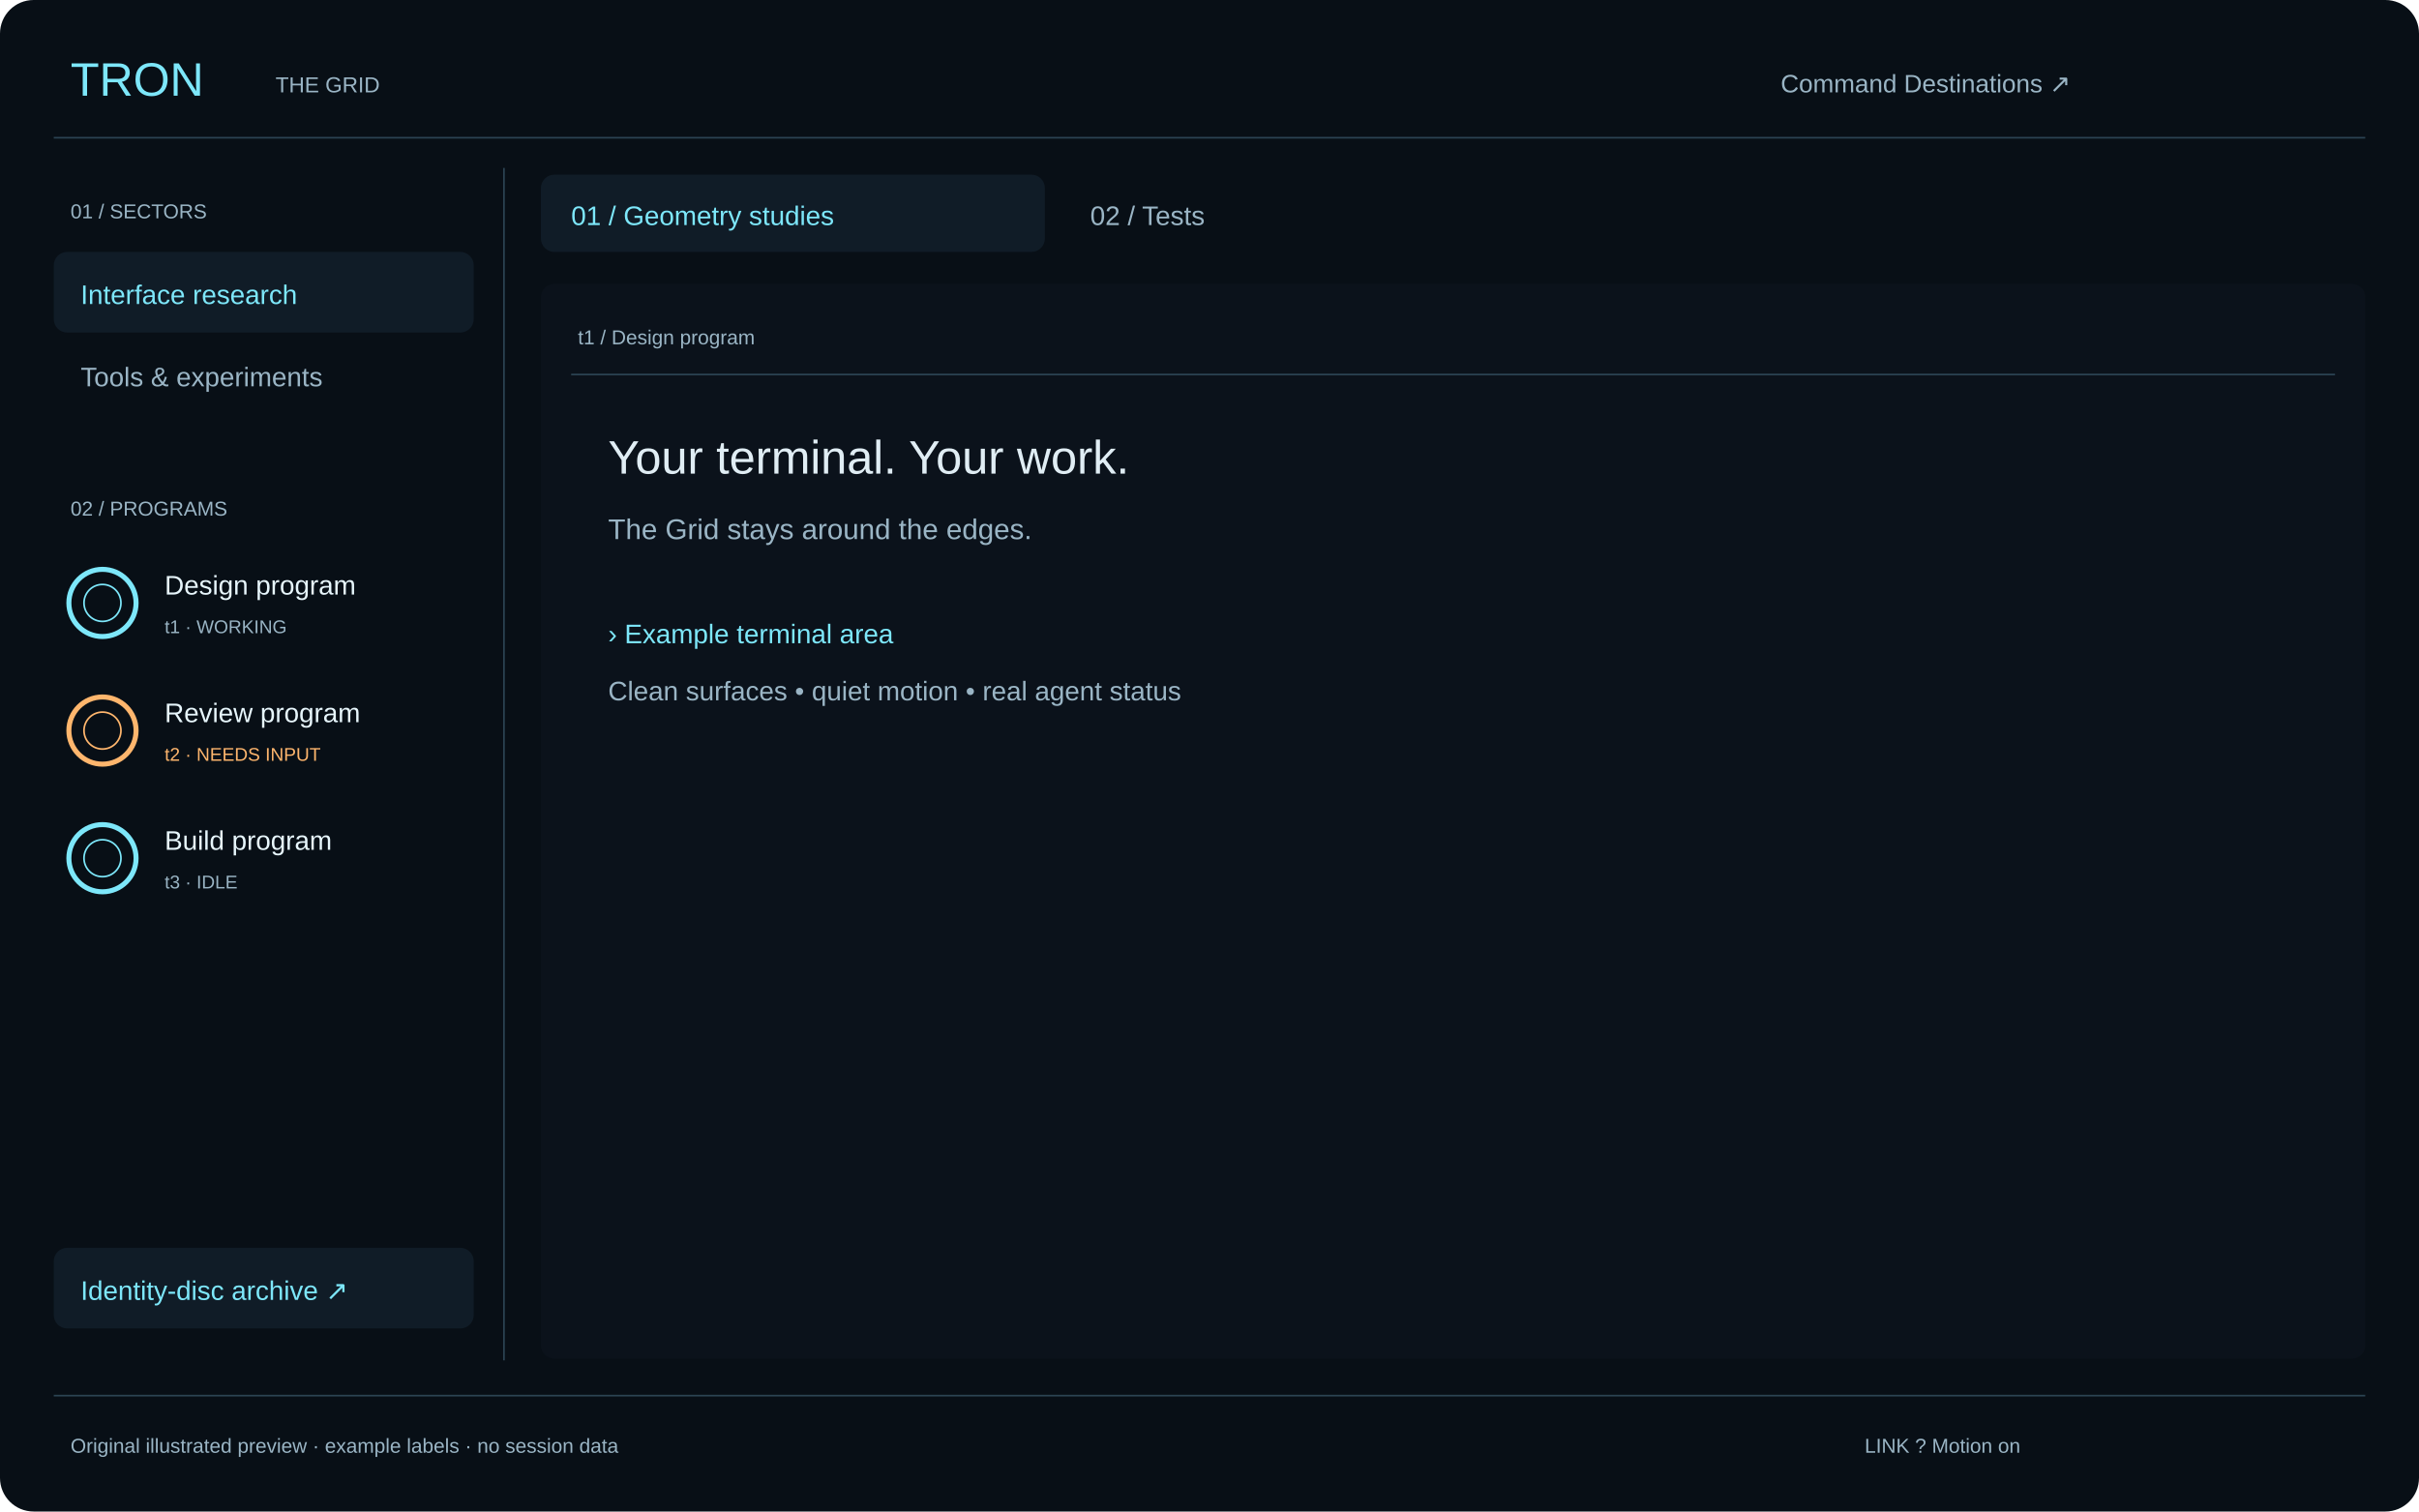
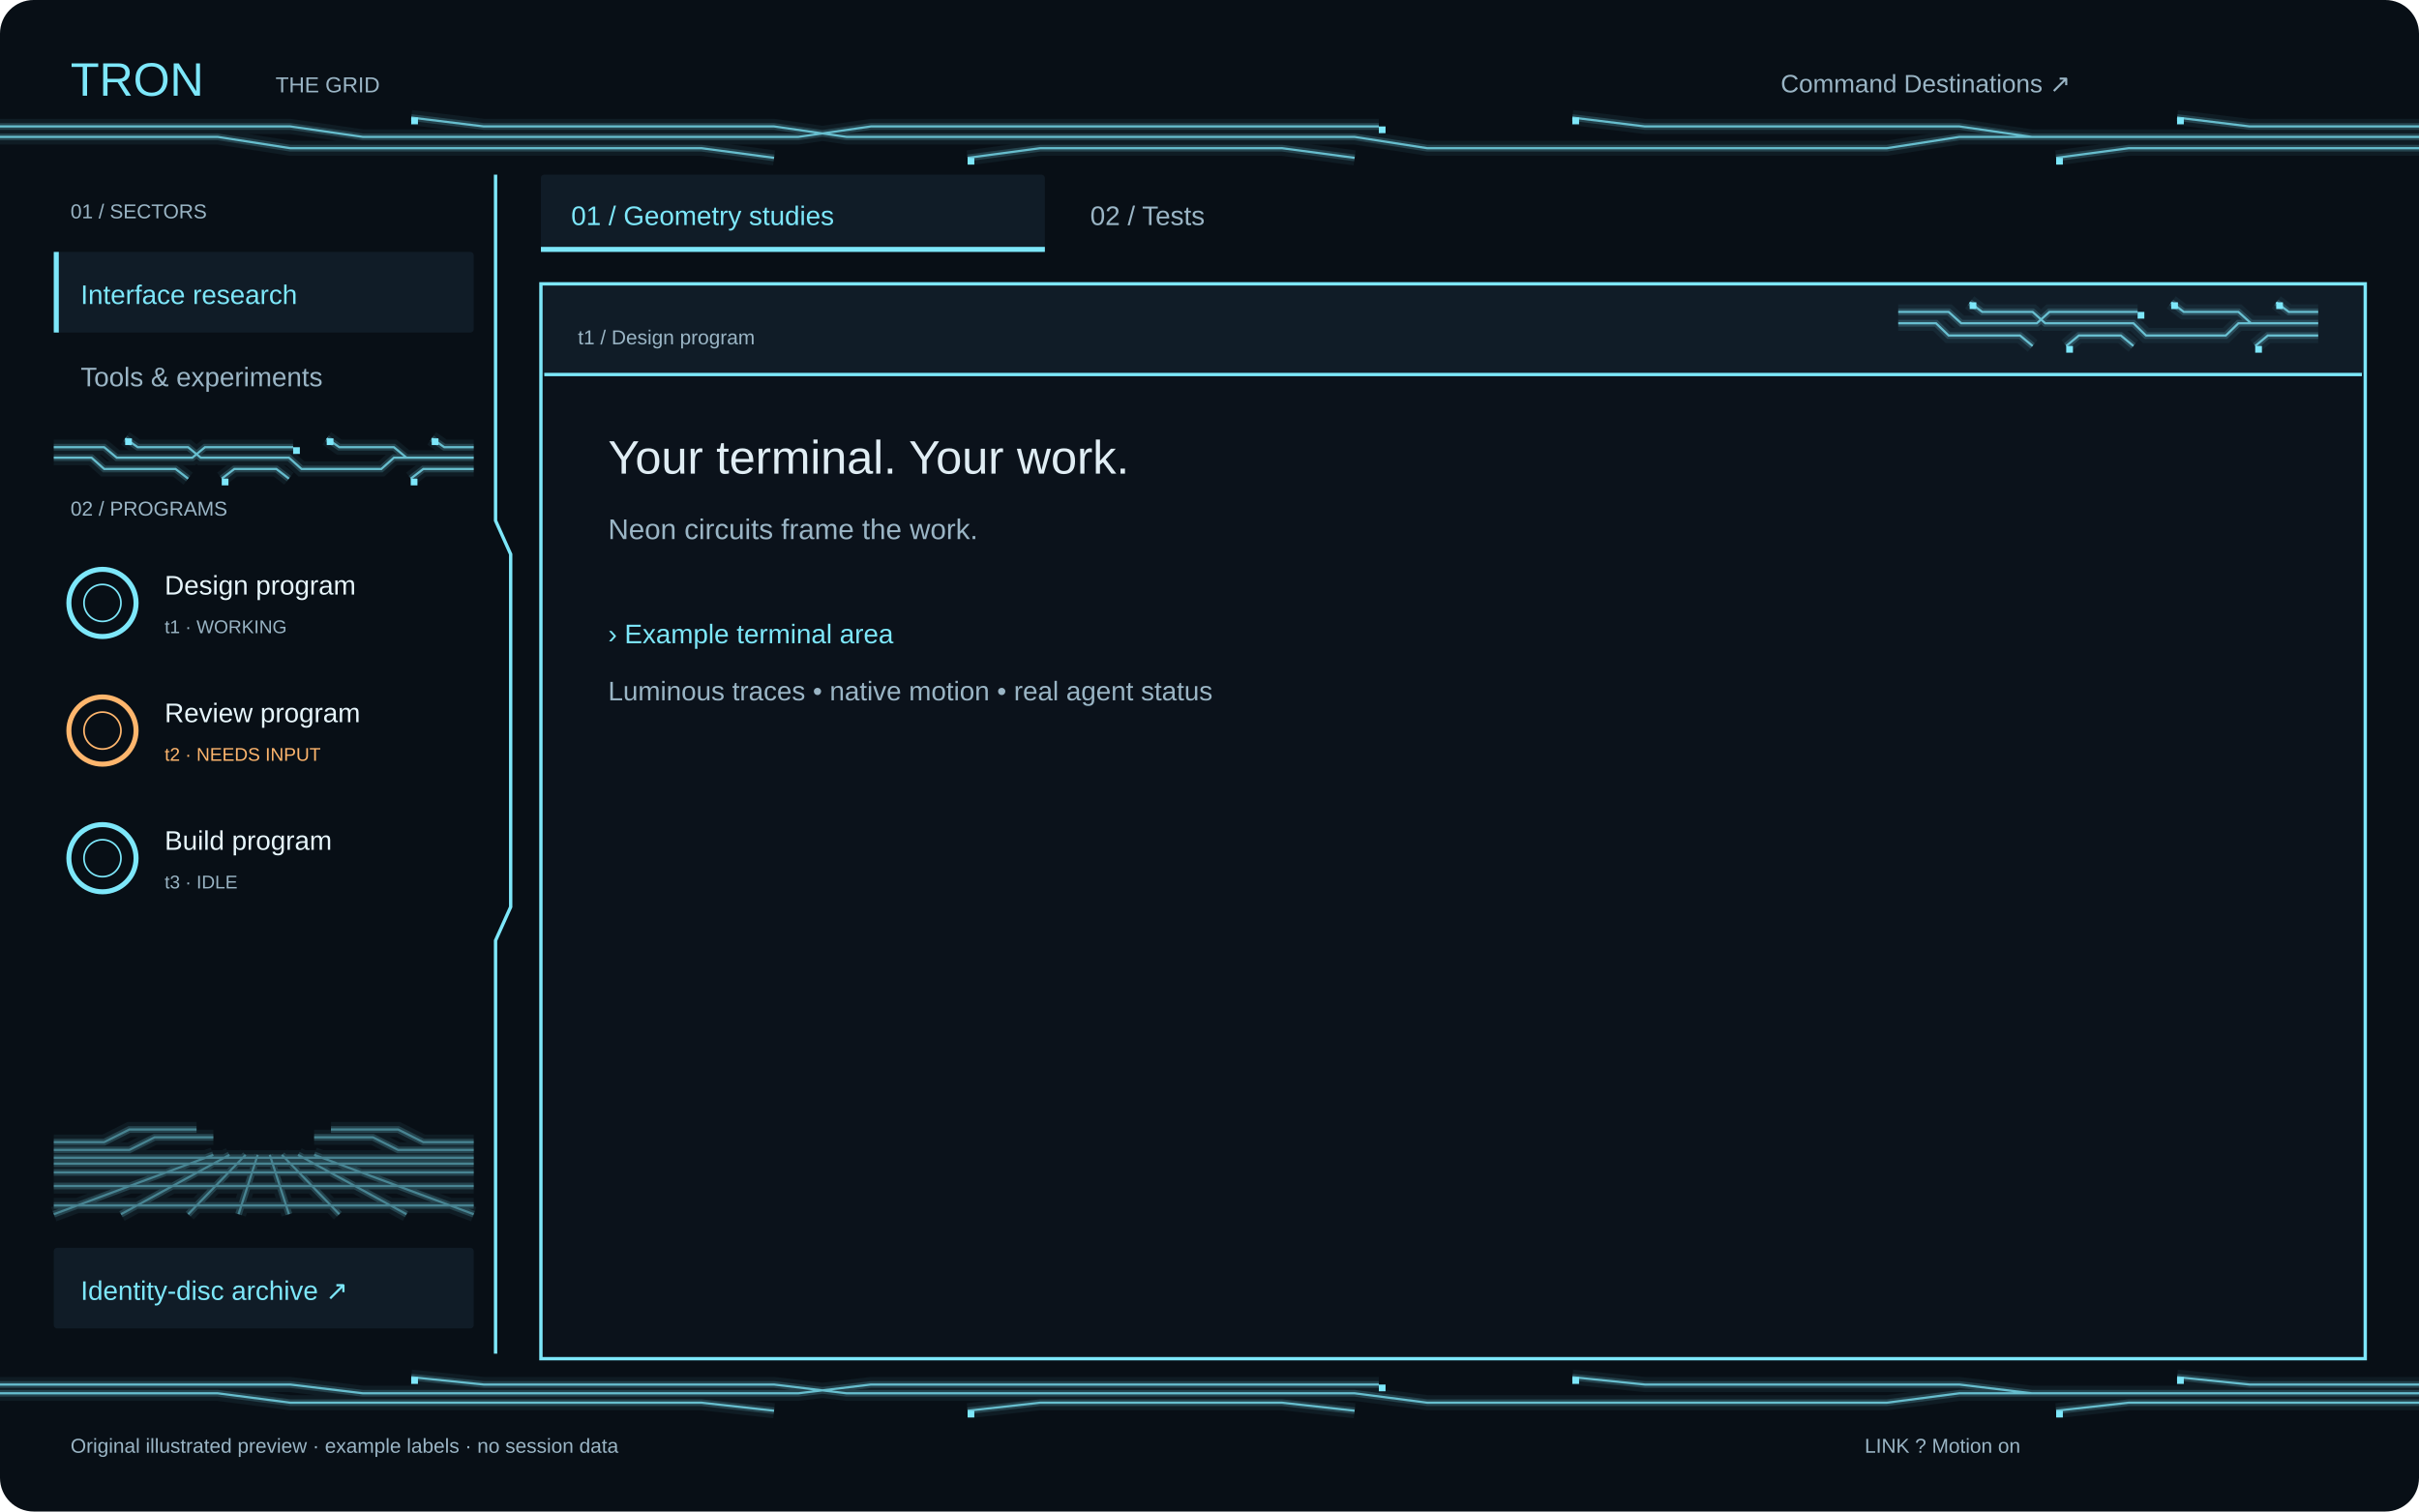
<svg xmlns="http://www.w3.org/2000/svg" width="1440" height="900" viewBox="0 0 1440 900">
  <rect width="1440" height="900" rx="20" fill="#080f16" />
  <text x="42" y="57" fill="#7de7fa" font-family="Arial,sans-serif" font-size="28">TRON</text>
  <text x="164" y="55" fill="#9ab5c5" font-family="Arial,sans-serif" font-size="13">THE GRID</text>
  <text x="1060" y="55" fill="#9ab5c5" font-family="Arial,sans-serif" font-size="15">Command    Destinations ↗</text>
-   <path d="M32 82H1408M300 100V810M32 831H1408" fill="none" stroke="#2b4352" />
+   <path d="M0 75.28L172.8 75.28L216 81.52L475.2 81.52L518.4 75.28L820.8 75.28M0 81.52L129.6 81.52L172.8 88.24L417.6 88.24L460.8 94M244.8 70L288 75.28L460.8 75.28L504 81.52L806.4 81.52L849.6 88.24L1123.2 88.24L1166.4 81.52L1440 81.52M576 94L619.2 88.24L763.2 88.24L806.4 94M936 70L979.2 75.28L1166.4 75.28L1209.6 81.52M1224 94L1267.2 88.24L1440 88.24M1296 70L1339.2 75.28L1440 75.28" fill="none" stroke="#7de7fa" stroke-width="9" opacity="0.06" />
+   <path d="M0 75.28L172.8 75.28L216 81.52L475.2 81.52L518.4 75.28L820.8 75.28M0 81.52L129.6 81.52L172.8 88.24L417.6 88.24L460.8 94M244.8 70L288 75.28L460.8 75.28L504 81.52L806.4 81.52L849.6 88.24L1123.2 88.24L1166.4 81.52L1440 81.52M576 94L619.2 88.24L763.2 88.24L806.4 94M936 70L979.2 75.28L1166.4 75.28L1209.6 81.52M1224 94L1267.2 88.24L1440 88.24M1296 70L1339.2 75.28L1440 75.28" fill="none" stroke="#7de7fa" stroke-width="4" opacity="0.19" />
+   <path d="M0 75.28L172.8 75.28L216 81.52L475.2 81.52L518.4 75.28L820.8 75.28M0 81.52L129.6 81.52L172.8 88.24L417.6 88.24L460.8 94M244.8 70L288 75.28L460.8 75.28L504 81.52L806.4 81.52L849.6 88.24L1123.2 88.24L1166.4 81.52L1440 81.52M576 94L619.2 88.24L763.2 88.24L806.4 94M936 70L979.2 75.28L1166.4 75.28L1209.6 81.52M1224 94L1267.2 88.24L1440 88.24M1296 70L1339.2 75.28L1440 75.28" fill="none" stroke="#7de7fa" stroke-width="1.3" opacity="0.75" />
+   <rect x="820.8" y="75.28" width="4" height="4" fill="#7de7fa" />
+   <rect x="244.8" y="70" width="4" height="4" fill="#7de7fa" />
+   <rect x="936" y="70" width="4" height="4" fill="#7de7fa" />
+   <rect x="576" y="94" width="4" height="4" fill="#7de7fa" />
+   <rect x="1296" y="70" width="4" height="4" fill="#7de7fa" />
+   <rect x="1224" y="94" width="4" height="4" fill="#7de7fa" />
+   <path d="M32 266.28L62 266.28L69.5 272.52L114.5 272.52L122 266.28L174.5 266.28M32 272.52L54.5 272.52L62 279.24L104.5 279.24L112 285M74.5 261L82 266.28L112 266.28L119.5 272.52L172 272.52L179.5 279.24L227 279.24L234.5 272.52L282 272.52M132 285L139.5 279.24L164.5 279.24L172 285M194.5 261L202 266.28L234.5 266.28L242 272.52M244.5 285L252 279.24L282 279.24M257 261L264.5 266.28L282 266.28" fill="none" stroke="#7de7fa" stroke-width="9" opacity="0.06" />
+   <path d="M32 266.28L62 266.28L69.5 272.52L114.5 272.52L122 266.28L174.5 266.28M32 272.52L54.5 272.52L62 279.24L104.5 279.24L112 285M74.5 261L82 266.28L112 266.28L119.5 272.52L172 272.52L179.5 279.24L227 279.24L234.5 272.52L282 272.52M132 285L139.5 279.24L164.5 279.24L172 285M194.5 261L202 266.28L234.5 266.28L242 272.52M244.5 285L252 279.24L282 279.24M257 261L264.5 266.28L282 266.28" fill="none" stroke="#7de7fa" stroke-width="4" opacity="0.19" />
+   <path d="M32 266.28L62 266.28L69.5 272.52L114.5 272.52L122 266.28L174.5 266.28M32 272.52L54.5 272.52L62 279.24L104.5 279.24L112 285M74.5 261L82 266.28L112 266.28L119.5 272.52L172 272.52L179.5 279.24L227 279.24L234.5 272.52L282 272.52M132 285L139.5 279.24L164.5 279.24L172 285M194.5 261L202 266.28L234.5 266.28L242 272.52M244.5 285L252 279.24L282 279.24M257 261L264.5 266.28L282 266.28" fill="none" stroke="#7de7fa" stroke-width="1.3" opacity="0.75" />
+   <rect x="174.5" y="266.28" width="4" height="4" fill="#7de7fa" />
+   <rect x="74.5" y="261" width="4" height="4" fill="#7de7fa" />
+   <rect x="194.5" y="261" width="4" height="4" fill="#7de7fa" />
+   <rect x="132" y="285" width="4" height="4" fill="#7de7fa" />
+   <rect x="257" y="261" width="4" height="4" fill="#7de7fa" />
+   <rect x="244.5" y="285" width="4" height="4" fill="#7de7fa" />
+   <path d="M127 687.62L32 723M136.6 687.62L72 723M146.2 687.62L112 723M153.4 687.62L142 723M160.6 687.62L172 723M167.8 687.62L202 723M177.4 687.62L242 723M187 687.62L282 723M32 689.36L282 689.36M32 692.84L282 692.84M32 698.06L282 698.06M32 706.18L282 706.18M32 717.78L282 717.78M32 684.72L77 684.72L92 677.18L127 677.18M187 677.18L222 677.18L237 684.72L282 684.72M32 680.08L62 680.08L77 672.54L117 672.54M197 672.54L237 672.54L252 680.08L282 680.08" fill="none" stroke="#7de7fa" stroke-width="9" opacity="0.06" />
+   <path d="M127 687.62L32 723M136.6 687.62L72 723M146.2 687.62L112 723M153.4 687.62L142 723M160.6 687.62L172 723M167.8 687.62L202 723M177.4 687.62L242 723M187 687.62L282 723M32 689.36L282 689.36M32 692.84L282 692.84M32 698.06L282 698.06M32 706.18L282 706.18M32 717.78L282 717.78M32 684.72L77 684.72L92 677.18L127 677.18M187 677.18L222 677.18L237 684.72L282 684.72M32 680.08L62 680.08L77 672.54L117 672.54M197 672.54L237 672.54L252 680.08L282 680.08" fill="none" stroke="#7de7fa" stroke-width="4" opacity="0.19" />
+   <path d="M127 687.62L32 723M136.6 687.62L72 723M146.2 687.62L112 723M153.4 687.62L142 723M160.6 687.62L172 723M167.8 687.62L202 723M177.4 687.62L242 723M187 687.62L282 723M32 689.36L282 689.36M32 692.84L282 692.84M32 698.06L282 698.06M32 706.18L282 706.18M32 717.78L282 717.78M32 684.72L77 684.72L92 677.18L127 677.18M187 677.18L222 677.18L237 684.72L282 684.72M32 680.08L62 680.08L77 672.54L117 672.54M197 672.54L237 672.54L252 680.08L282 680.08" fill="none" stroke="#7de7fa" stroke-width="1.3" opacity="0.4" />
+   <path d="M0 824.4L172.8 824.4L216 829.6L475.2 829.6L518.4 824.4L820.8 824.4M0 829.6L129.6 829.6L172.8 835.2L417.6 835.2L460.8 840M244.8 820L288 824.4L460.8 824.4L504 829.6L806.4 829.6L849.6 835.2L1123.2 835.2L1166.4 829.6L1440 829.6M576 840L619.2 835.2L763.2 835.2L806.4 840M936 820L979.2 824.4L1166.4 824.4L1209.6 829.6M1224 840L1267.2 835.2L1440 835.2M1296 820L1339.2 824.4L1440 824.4" fill="none" stroke="#7de7fa" stroke-width="9" opacity="0.06" />
+   <path d="M0 824.4L172.8 824.4L216 829.6L475.2 829.6L518.4 824.4L820.8 824.4M0 829.6L129.6 829.6L172.8 835.2L417.6 835.2L460.8 840M244.8 820L288 824.4L460.8 824.4L504 829.6L806.4 829.6L849.6 835.2L1123.2 835.2L1166.4 829.6L1440 829.6M576 840L619.2 835.2L763.2 835.2L806.4 840M936 820L979.2 824.4L1166.4 824.4L1209.6 829.6M1224 840L1267.2 835.2L1440 835.2M1296 820L1339.2 824.4L1440 824.4" fill="none" stroke="#7de7fa" stroke-width="4" opacity="0.19" />
+   <path d="M0 824.4L172.8 824.4L216 829.6L475.2 829.6L518.4 824.4L820.8 824.4M0 829.6L129.6 829.6L172.8 835.2L417.6 835.2L460.8 840M244.8 820L288 824.4L460.8 824.4L504 829.6L806.4 829.6L849.6 835.2L1123.2 835.2L1166.4 829.6L1440 829.6M576 840L619.2 835.2L763.2 835.2L806.4 840M936 820L979.2 824.4L1166.4 824.4L1209.6 829.6M1224 840L1267.2 835.2L1440 835.2M1296 820L1339.2 824.4L1440 824.4" fill="none" stroke="#7de7fa" stroke-width="1.3" opacity="0.75" />
+   <rect x="820.8" y="824.4" width="4" height="4" fill="#7de7fa" />
+   <rect x="244.8" y="820" width="4" height="4" fill="#7de7fa" />
+   <rect x="936" y="820" width="4" height="4" fill="#7de7fa" />
+   <rect x="576" y="840" width="4" height="4" fill="#7de7fa" />
+   <rect x="1296" y="820" width="4" height="4" fill="#7de7fa" />
+   <rect x="1224" y="840" width="4" height="4" fill="#7de7fa" />
+   <path d="M295 104V310L304 330V540L295 560V806" fill="none" stroke="#7de7fa" stroke-width="2" />
  <text x="42" y="130" fill="#9ab5c5" font-family="Arial,sans-serif" font-size="12">01 / SECTORS</text>
-   <rect x="32" y="150" width="250" height="48" rx="8" fill="#101c27" />
+   <rect x="32" y="150" width="250" height="48" rx="2" fill="#101c27" />
  <text x="48" y="181" fill="#7de7fa" font-family="Arial,sans-serif" font-size="16">Interface research</text>
  <text x="48" y="230" fill="#9ab5c5" font-family="Arial,sans-serif" font-size="16">Tools &amp; experiments</text>
  <text x="42" y="307" fill="#9ab5c5" font-family="Arial,sans-serif" font-size="12">02 / PROGRAMS</text>
  <circle cx="61" cy="359" r="20" fill="none" stroke="#7de7fa" stroke-width="3" />
  <circle cx="61" cy="359" r="11" fill="none" stroke="#7de7fa" />
  <text x="98" y="354" fill="#e7f6fc" font-family="Arial,sans-serif" font-size="16">Design program</text>
  <text x="98" y="377" fill="#9ab5c5" font-family="Arial,sans-serif" font-size="11">t1 · WORKING</text>
  <circle cx="61" cy="435" r="20" fill="none" stroke="#ffb66d" stroke-width="3" />
  <circle cx="61" cy="435" r="11" fill="none" stroke="#ffb66d" />
  <text x="98" y="430" fill="#e7f6fc" font-family="Arial,sans-serif" font-size="16">Review program</text>
  <text x="98" y="453" fill="#ffb66d" font-family="Arial,sans-serif" font-size="11">t2 · NEEDS INPUT</text>
  <circle cx="61" cy="511" r="20" fill="none" stroke="#7de7fa" stroke-width="3" />
  <circle cx="61" cy="511" r="11" fill="none" stroke="#7de7fa" />
  <text x="98" y="506" fill="#e7f6fc" font-family="Arial,sans-serif" font-size="16">Build program</text>
  <text x="98" y="529" fill="#9ab5c5" font-family="Arial,sans-serif" font-size="11">t3 · IDLE</text>
-   <rect x="32" y="743" width="250" height="48" rx="8" fill="#101c27" />
+   <rect x="32" y="743" width="250" height="48" rx="2" fill="#101c27" />
  <text x="48" y="774" fill="#7de7fa" font-family="Arial,sans-serif" font-size="16">Identity-disc archive ↗</text>
-   <rect x="322" y="104" width="300" height="46" rx="8" fill="#101c27" />
+   <rect x="322" y="104" width="300" height="46" rx="2" fill="#101c27" />
  <text x="340" y="134" fill="#7de7fa" font-family="Arial,sans-serif" font-size="16">01 / Geometry studies</text>
  <text x="649" y="134" fill="#9ab5c5" font-family="Arial,sans-serif" font-size="16">02 / Tests</text>
-   <rect x="322" y="169" width="1086" height="640" rx="8" fill="#0b121b" />
+   <rect x="322" y="169" width="1086" height="640" rx="2" fill="#0b121b" />
+   <rect x="322" y="169" width="1086" height="54" rx="0" fill="#101c27" />
+   <rect x="32" y="150" width="3" height="48" rx="0" fill="#7de7fa" />
+   <rect x="322" y="147" width="300" height="3" rx="0" fill="#7de7fa" />
+   <path d="M322 169H1408V809H322Z" fill="none" stroke="#7de7fa" stroke-width="2" />
+   <path d="M1130 185.72L1160 185.72L1167.5 192.48L1212.5 192.48L1220 185.72L1272.5 185.72M1130 192.48L1152.5 192.48L1160 199.76L1202.5 199.76L1210 206M1172.5 180L1180 185.72L1210 185.72L1217.5 192.48L1270 192.48L1277.5 199.76L1325 199.76L1332.5 192.48L1380 192.48M1230 206L1237.5 199.76L1262.5 199.76L1270 206M1292.5 180L1300 185.72L1332.5 185.72L1340 192.48M1342.5 206L1350 199.76L1380 199.76M1355 180L1362.5 185.72L1380 185.72" fill="none" stroke="#7de7fa" stroke-width="9" opacity="0.06" />
+   <path d="M1130 185.72L1160 185.72L1167.5 192.48L1212.5 192.48L1220 185.72L1272.5 185.72M1130 192.48L1152.5 192.48L1160 199.76L1202.5 199.76L1210 206M1172.5 180L1180 185.72L1210 185.72L1217.5 192.48L1270 192.48L1277.5 199.76L1325 199.76L1332.5 192.48L1380 192.48M1230 206L1237.5 199.76L1262.5 199.76L1270 206M1292.5 180L1300 185.72L1332.5 185.72L1340 192.48M1342.5 206L1350 199.76L1380 199.76M1355 180L1362.5 185.72L1380 185.72" fill="none" stroke="#7de7fa" stroke-width="4" opacity="0.19" />
+   <path d="M1130 185.72L1160 185.72L1167.5 192.48L1212.5 192.48L1220 185.72L1272.5 185.72M1130 192.48L1152.5 192.48L1160 199.76L1202.5 199.76L1210 206M1172.5 180L1180 185.72L1210 185.72L1217.5 192.48L1270 192.48L1277.5 199.76L1325 199.76L1332.5 192.48L1380 192.48M1230 206L1237.5 199.76L1262.5 199.76L1270 206M1292.5 180L1300 185.72L1332.5 185.72L1340 192.48M1342.5 206L1350 199.76L1380 199.76M1355 180L1362.5 185.72L1380 185.72" fill="none" stroke="#7de7fa" stroke-width="1.3" opacity="0.75" />
+   <rect x="1272.5" y="185.72" width="4" height="4" fill="#7de7fa" />
+   <rect x="1172.5" y="180" width="4" height="4" fill="#7de7fa" />
+   <rect x="1292.5" y="180" width="4" height="4" fill="#7de7fa" />
+   <rect x="1230" y="206" width="4" height="4" fill="#7de7fa" />
+   <rect x="1355" y="180" width="4" height="4" fill="#7de7fa" />
+   <rect x="1342.5" y="206" width="4" height="4" fill="#7de7fa" />
  <text x="344" y="205" fill="#9ab5c5" font-family="Arial,sans-serif" font-size="12">t1 / Design program</text>
-   <path d="M340 223H1390" stroke="#2b4352" />
+   <path d="M324 223H1406" stroke="#7de7fa" stroke-width="2" />
  <text x="362" y="282" fill="#e0edf4" font-family="Arial,sans-serif" font-size="28">Your terminal. Your work.</text>
-   <text x="362" y="321" fill="#9ab5c5" font-family="Arial,sans-serif" font-size="17">The Grid stays around the edges.</text>
+   <text x="362" y="321" fill="#9ab5c5" font-family="Arial,sans-serif" font-size="17">Neon circuits frame the work.</text>
  <text x="362" y="383" fill="#7de7fa" font-family="Arial,sans-serif" font-size="16">› Example terminal area</text>
-   <text x="362" y="417" fill="#9ab5c5" font-family="Arial,sans-serif" font-size="16">  Clean surfaces • quiet motion • real agent status</text>
+   <text x="362" y="417" fill="#9ab5c5" font-family="Arial,sans-serif" font-size="16">  Luminous traces • native motion • real agent status</text>
  <text x="42" y="865" fill="#9ab5c5" font-family="Arial,sans-serif" font-size="12">Original illustrated preview · example labels · no session data</text>
  <text x="1110" y="865" fill="#9ab5c5" font-family="Arial,sans-serif" font-size="12">LINK ?    Motion on</text>
</svg>
